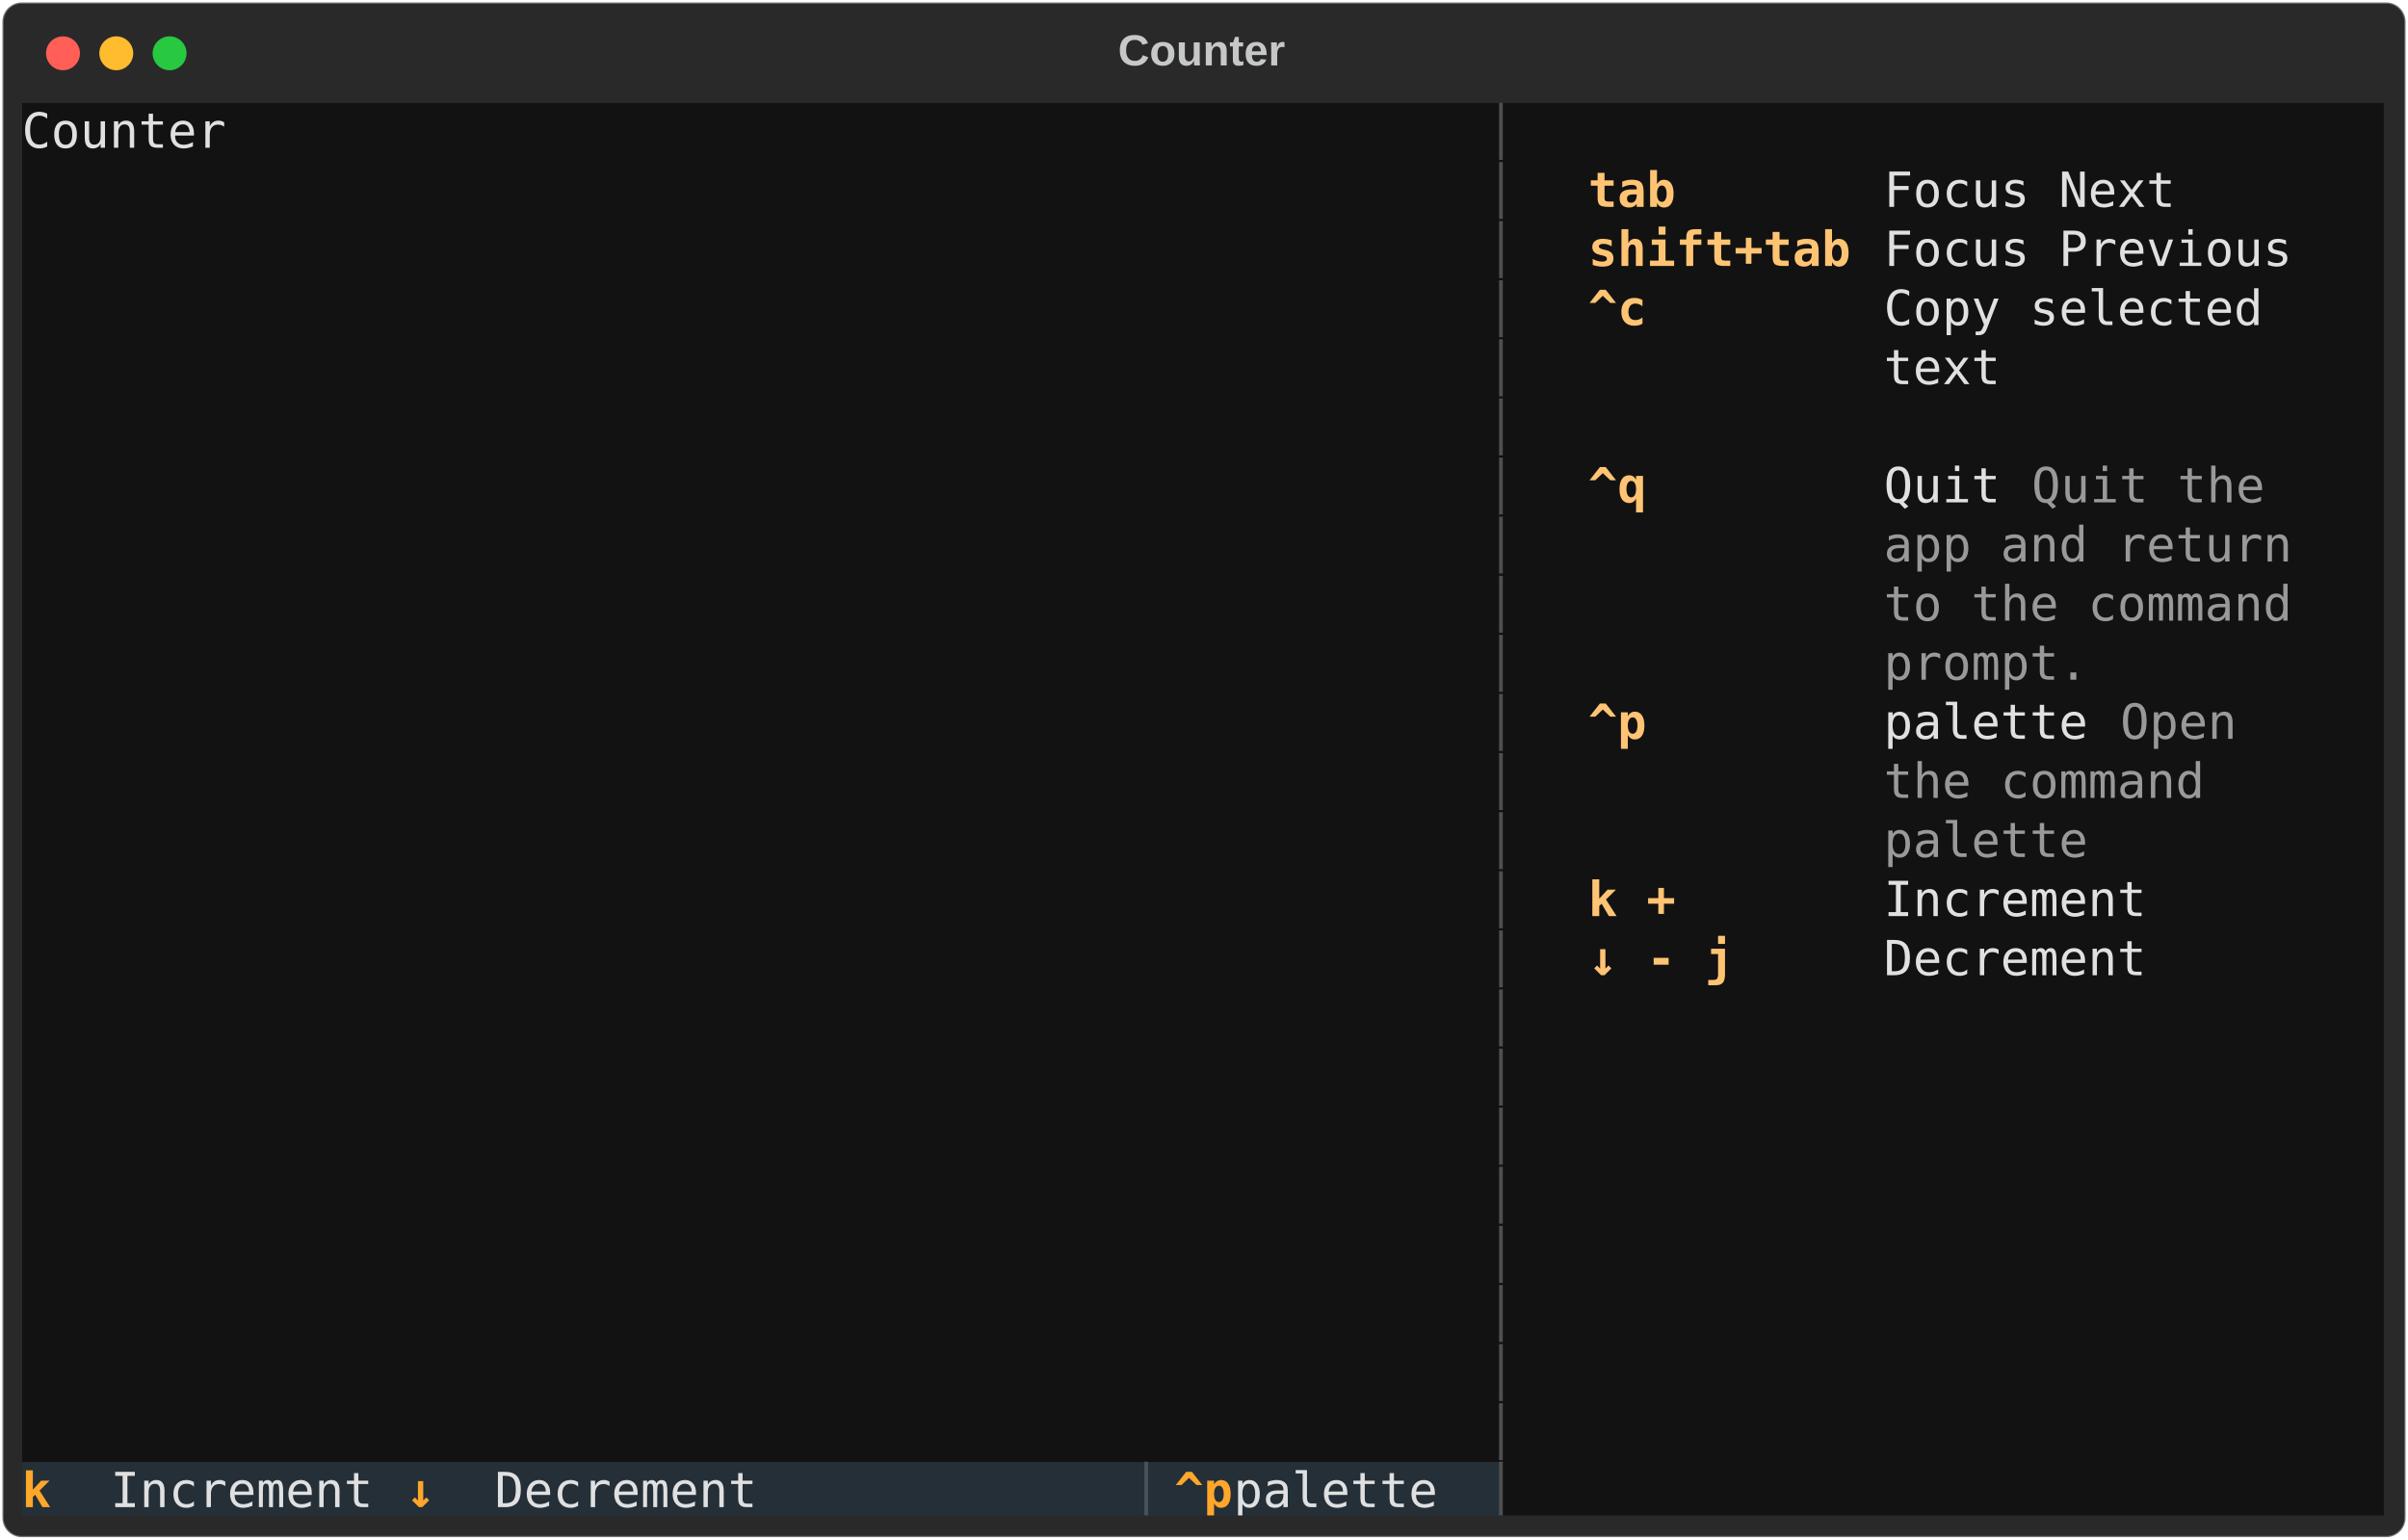
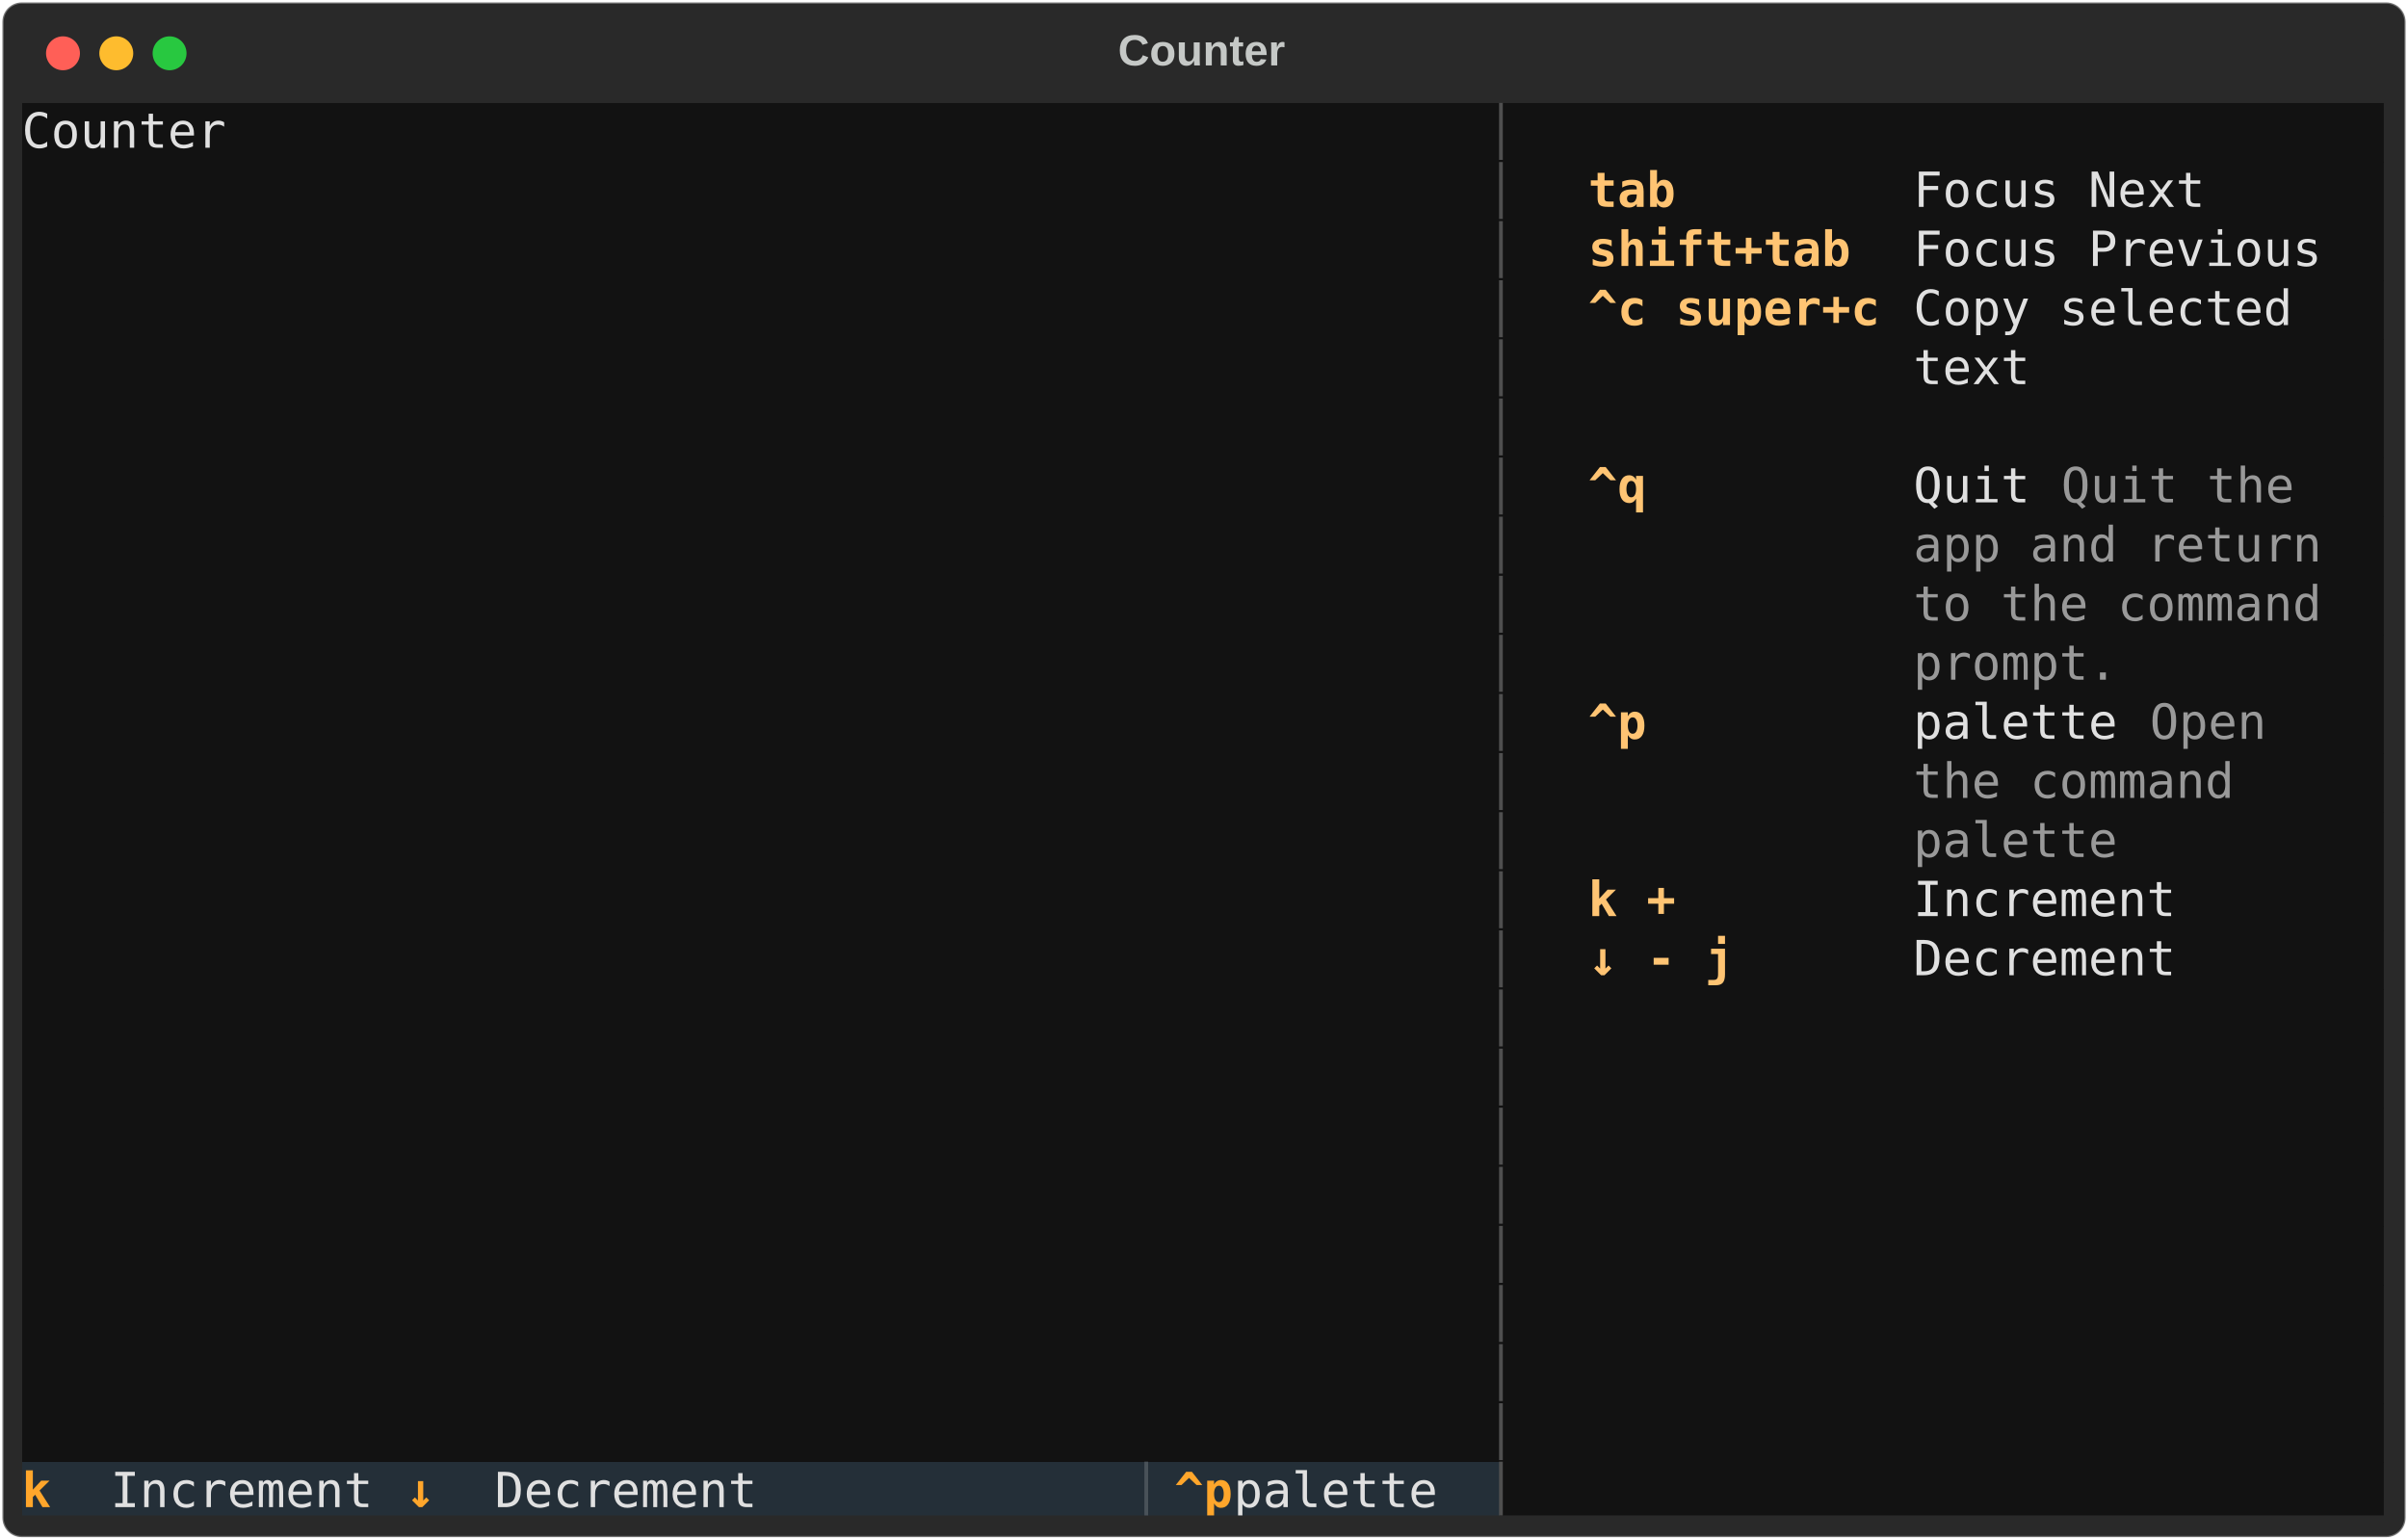
<svg xmlns="http://www.w3.org/2000/svg" class="rich-terminal" viewBox="0 0 994 635.6">
  <style>

    @font-face {
        font-family: "Fira Code";
        src: local("FiraCode-Regular"),
                url("https://cdnjs.cloudflare.com/ajax/libs/firacode/6.2.0/woff2/FiraCode-Regular.woff2") format("woff2"),
                url("https://cdnjs.cloudflare.com/ajax/libs/firacode/6.2.0/woff/FiraCode-Regular.woff") format("woff");
        font-style: normal;
        font-weight: 400;
    }
    @font-face {
        font-family: "Fira Code";
        src: local("FiraCode-Bold"),
                url("https://cdnjs.cloudflare.com/ajax/libs/firacode/6.2.0/woff2/FiraCode-Bold.woff2") format("woff2"),
                url("https://cdnjs.cloudflare.com/ajax/libs/firacode/6.2.0/woff/FiraCode-Bold.woff") format("woff");
        font-style: bold;
        font-weight: 700;
    }

    .terminal-matrix {
        font-family: Fira Code, monospace;
        font-size: 20px;
        line-height: 24.4px;
        font-variant-east-asian: full-width;
    }

    .terminal-title {
        font-size: 18px;
        font-weight: bold;
        font-family: arial;
    }

    .terminal-r1 { fill: #e0e0e0 }
.terminal-r2 { fill: #c5c8c6 }
.terminal-r3 { fill: #4f4f4f }
.terminal-r4 { fill: #121212 }
.terminal-r5 { fill: #ffc473;font-weight: bold }
.terminal-r6 { fill: #999999 }
.terminal-r7 { fill: #ffa62b;font-weight: bold }
.terminal-r8 { fill: #495259 }
    </style>
  <defs>
    <clipPath id="terminal-clip-terminal">
      <rect x="0" y="0" width="975.0" height="584.6" />
    </clipPath>
    <clipPath id="terminal-line-0">
      <rect x="0" y="1.5" width="976" height="24.65" />
    </clipPath>
    <clipPath id="terminal-line-1">
      <rect x="0" y="25.9" width="976" height="24.65" />
    </clipPath>
    <clipPath id="terminal-line-2">
      <rect x="0" y="50.3" width="976" height="24.65" />
    </clipPath>
    <clipPath id="terminal-line-3">
      <rect x="0" y="74.7" width="976" height="24.65" />
    </clipPath>
    <clipPath id="terminal-line-4">
      <rect x="0" y="99.1" width="976" height="24.65" />
    </clipPath>
    <clipPath id="terminal-line-5">
      <rect x="0" y="123.5" width="976" height="24.65" />
    </clipPath>
    <clipPath id="terminal-line-6">
      <rect x="0" y="147.9" width="976" height="24.65" />
    </clipPath>
    <clipPath id="terminal-line-7">
      <rect x="0" y="172.3" width="976" height="24.65" />
    </clipPath>
    <clipPath id="terminal-line-8">
      <rect x="0" y="196.7" width="976" height="24.65" />
    </clipPath>
    <clipPath id="terminal-line-9">
      <rect x="0" y="221.1" width="976" height="24.65" />
    </clipPath>
    <clipPath id="terminal-line-10">
      <rect x="0" y="245.5" width="976" height="24.65" />
    </clipPath>
    <clipPath id="terminal-line-11">
      <rect x="0" y="269.9" width="976" height="24.65" />
    </clipPath>
    <clipPath id="terminal-line-12">
      <rect x="0" y="294.3" width="976" height="24.65" />
    </clipPath>
    <clipPath id="terminal-line-13">
      <rect x="0" y="318.7" width="976" height="24.65" />
    </clipPath>
    <clipPath id="terminal-line-14">
      <rect x="0" y="343.1" width="976" height="24.65" />
    </clipPath>
    <clipPath id="terminal-line-15">
      <rect x="0" y="367.5" width="976" height="24.65" />
    </clipPath>
    <clipPath id="terminal-line-16">
      <rect x="0" y="391.9" width="976" height="24.65" />
    </clipPath>
    <clipPath id="terminal-line-17">
      <rect x="0" y="416.3" width="976" height="24.65" />
    </clipPath>
    <clipPath id="terminal-line-18">
      <rect x="0" y="440.7" width="976" height="24.65" />
    </clipPath>
    <clipPath id="terminal-line-19">
      <rect x="0" y="465.1" width="976" height="24.65" />
    </clipPath>
    <clipPath id="terminal-line-20">
      <rect x="0" y="489.5" width="976" height="24.65" />
    </clipPath>
    <clipPath id="terminal-line-21">
      <rect x="0" y="513.9" width="976" height="24.65" />
    </clipPath>
    <clipPath id="terminal-line-22">
      <rect x="0" y="538.3" width="976" height="24.65" />
    </clipPath>
  </defs>
  <rect fill="#292929" stroke="rgba(255,255,255,0.35)" stroke-width="1" x="1" y="1" width="992" height="633.6" rx="8" />
  <text class="terminal-title" fill="#c5c8c6" text-anchor="middle" x="496" y="27">Counter</text>
  <g transform="translate(26,22)">
    <circle cx="0" cy="0" r="7" fill="#ff5f57" />
    <circle cx="22" cy="0" r="7" fill="#febc2e" />
    <circle cx="44" cy="0" r="7" fill="#28c840" />
  </g>
  <g transform="translate(9, 41)" clip-path="url(#terminal-clip-terminal)">
    <rect fill="#121212" x="0" y="1.5" width="85.4" height="24.65" shape-rendering="crispEdges" />
    <rect fill="#121212" x="85.4" y="1.5" width="524.6" height="24.65" shape-rendering="crispEdges" />
    <rect fill="#121212" x="610" y="1.5" width="12.2" height="24.65" shape-rendering="crispEdges" />
    <rect fill="#121212" x="622.2" y="1.5" width="12.2" height="24.65" shape-rendering="crispEdges" />
    <rect fill="#121212" x="634.4" y="1.5" width="329.4" height="24.65" shape-rendering="crispEdges" />
    <rect fill="#121212" x="963.8" y="1.5" width="12.2" height="24.65" shape-rendering="crispEdges" />
    <rect fill="#121212" x="0" y="25.9" width="610" height="24.65" shape-rendering="crispEdges" />
    <rect fill="#121212" x="610" y="25.9" width="12.2" height="24.65" shape-rendering="crispEdges" />
    <rect fill="#121212" x="622.2" y="25.9" width="12.2" height="24.65" shape-rendering="crispEdges" />
    <rect fill="#121212" x="634.4" y="25.9" width="12.2" height="24.65" shape-rendering="crispEdges" />
-     <rect fill="#121212" x="646.6" y="25.9" width="109.8" height="24.65" shape-rendering="crispEdges" />
-     <rect fill="#121212" x="756.4" y="25.9" width="12.2" height="24.65" shape-rendering="crispEdges" />
-     <rect fill="#121212" x="768.6" y="25.9" width="183" height="24.65" shape-rendering="crispEdges" />
+     <rect fill="#121212" x="646.6" y="25.9" width="122" height="24.65" shape-rendering="crispEdges" />
+     <rect fill="#121212" x="768.6" y="25.9" width="12.2" height="24.65" shape-rendering="crispEdges" />
+     <rect fill="#121212" x="780.8" y="25.9" width="170.8" height="24.65" shape-rendering="crispEdges" />
    <rect fill="#121212" x="951.6" y="25.9" width="12.2" height="24.65" shape-rendering="crispEdges" />
    <rect fill="#121212" x="963.8" y="25.9" width="12.2" height="24.65" shape-rendering="crispEdges" />
    <rect fill="#121212" x="0" y="50.3" width="610" height="24.65" shape-rendering="crispEdges" />
    <rect fill="#121212" x="610" y="50.3" width="12.2" height="24.65" shape-rendering="crispEdges" />
    <rect fill="#121212" x="622.2" y="50.3" width="12.2" height="24.65" shape-rendering="crispEdges" />
    <rect fill="#121212" x="634.4" y="50.3" width="12.2" height="24.65" shape-rendering="crispEdges" />
-     <rect fill="#121212" x="646.6" y="50.3" width="109.8" height="24.65" shape-rendering="crispEdges" />
-     <rect fill="#121212" x="756.4" y="50.3" width="12.2" height="24.65" shape-rendering="crispEdges" />
-     <rect fill="#121212" x="768.6" y="50.3" width="183" height="24.65" shape-rendering="crispEdges" />
+     <rect fill="#121212" x="646.6" y="50.3" width="122" height="24.65" shape-rendering="crispEdges" />
+     <rect fill="#121212" x="768.6" y="50.3" width="12.2" height="24.65" shape-rendering="crispEdges" />
+     <rect fill="#121212" x="780.8" y="50.3" width="170.8" height="24.65" shape-rendering="crispEdges" />
    <rect fill="#121212" x="951.6" y="50.3" width="12.2" height="24.65" shape-rendering="crispEdges" />
    <rect fill="#121212" x="963.8" y="50.3" width="12.2" height="24.65" shape-rendering="crispEdges" />
    <rect fill="#121212" x="0" y="74.7" width="610" height="24.65" shape-rendering="crispEdges" />
    <rect fill="#121212" x="610" y="74.7" width="12.2" height="24.65" shape-rendering="crispEdges" />
    <rect fill="#121212" x="622.2" y="74.7" width="12.2" height="24.65" shape-rendering="crispEdges" />
    <rect fill="#121212" x="634.4" y="74.7" width="12.2" height="24.65" shape-rendering="crispEdges" />
-     <rect fill="#121212" x="646.6" y="74.7" width="109.8" height="24.65" shape-rendering="crispEdges" />
-     <rect fill="#121212" x="756.4" y="74.7" width="12.2" height="24.65" shape-rendering="crispEdges" />
-     <rect fill="#121212" x="768.6" y="74.7" width="183" height="24.65" shape-rendering="crispEdges" />
+     <rect fill="#121212" x="646.6" y="74.7" width="122" height="24.65" shape-rendering="crispEdges" />
+     <rect fill="#121212" x="768.6" y="74.7" width="12.2" height="24.65" shape-rendering="crispEdges" />
+     <rect fill="#121212" x="780.8" y="74.7" width="170.8" height="24.65" shape-rendering="crispEdges" />
    <rect fill="#121212" x="951.6" y="74.7" width="12.2" height="24.65" shape-rendering="crispEdges" />
    <rect fill="#121212" x="963.8" y="74.7" width="12.2" height="24.65" shape-rendering="crispEdges" />
    <rect fill="#121212" x="0" y="99.1" width="610" height="24.65" shape-rendering="crispEdges" />
    <rect fill="#121212" x="610" y="99.1" width="12.2" height="24.65" shape-rendering="crispEdges" />
    <rect fill="#121212" x="622.2" y="99.1" width="12.2" height="24.65" shape-rendering="crispEdges" />
    <rect fill="#121212" x="634.4" y="99.1" width="12.2" height="24.65" shape-rendering="crispEdges" />
-     <rect fill="#121212" x="646.6" y="99.1" width="109.8" height="24.65" shape-rendering="crispEdges" />
-     <rect fill="#121212" x="756.4" y="99.1" width="12.2" height="24.65" shape-rendering="crispEdges" />
-     <rect fill="#121212" x="768.6" y="99.1" width="183" height="24.65" shape-rendering="crispEdges" />
+     <rect fill="#121212" x="646.6" y="99.1" width="122" height="24.65" shape-rendering="crispEdges" />
+     <rect fill="#121212" x="768.6" y="99.1" width="12.2" height="24.65" shape-rendering="crispEdges" />
+     <rect fill="#121212" x="780.8" y="99.1" width="170.8" height="24.65" shape-rendering="crispEdges" />
    <rect fill="#121212" x="951.6" y="99.1" width="12.2" height="24.65" shape-rendering="crispEdges" />
    <rect fill="#121212" x="963.8" y="99.1" width="12.2" height="24.65" shape-rendering="crispEdges" />
    <rect fill="#121212" x="0" y="123.5" width="610" height="24.65" shape-rendering="crispEdges" />
    <rect fill="#121212" x="610" y="123.5" width="12.2" height="24.65" shape-rendering="crispEdges" />
    <rect fill="#121212" x="622.2" y="123.5" width="12.2" height="24.65" shape-rendering="crispEdges" />
    <rect fill="#121212" x="634.4" y="123.5" width="329.4" height="24.65" shape-rendering="crispEdges" />
    <rect fill="#121212" x="963.8" y="123.5" width="12.2" height="24.65" shape-rendering="crispEdges" />
    <rect fill="#121212" x="0" y="147.9" width="610" height="24.65" shape-rendering="crispEdges" />
    <rect fill="#121212" x="610" y="147.9" width="12.2" height="24.65" shape-rendering="crispEdges" />
    <rect fill="#121212" x="622.2" y="147.9" width="12.2" height="24.65" shape-rendering="crispEdges" />
    <rect fill="#121212" x="634.4" y="147.9" width="12.2" height="24.65" shape-rendering="crispEdges" />
-     <rect fill="#121212" x="646.6" y="147.9" width="109.8" height="24.65" shape-rendering="crispEdges" />
-     <rect fill="#121212" x="756.4" y="147.9" width="12.2" height="24.65" shape-rendering="crispEdges" />
-     <rect fill="#121212" x="768.6" y="147.9" width="61" height="24.65" shape-rendering="crispEdges" />
-     <rect fill="#121212" x="829.6" y="147.9" width="109.8" height="24.65" shape-rendering="crispEdges" />
-     <rect fill="#121212" x="939.4" y="147.9" width="12.2" height="24.65" shape-rendering="crispEdges" />
+     <rect fill="#121212" x="646.6" y="147.9" width="122" height="24.65" shape-rendering="crispEdges" />
+     <rect fill="#121212" x="768.6" y="147.9" width="12.2" height="24.65" shape-rendering="crispEdges" />
+     <rect fill="#121212" x="780.8" y="147.9" width="61" height="24.65" shape-rendering="crispEdges" />
+     <rect fill="#121212" x="841.8" y="147.9" width="109.8" height="24.65" shape-rendering="crispEdges" />
    <rect fill="#121212" x="951.6" y="147.9" width="12.2" height="24.65" shape-rendering="crispEdges" />
    <rect fill="#121212" x="963.8" y="147.9" width="12.2" height="24.65" shape-rendering="crispEdges" />
    <rect fill="#121212" x="0" y="172.3" width="610" height="24.65" shape-rendering="crispEdges" />
    <rect fill="#121212" x="610" y="172.3" width="12.2" height="24.65" shape-rendering="crispEdges" />
    <rect fill="#121212" x="622.2" y="172.3" width="12.2" height="24.65" shape-rendering="crispEdges" />
    <rect fill="#121212" x="634.4" y="172.3" width="12.2" height="24.65" shape-rendering="crispEdges" />
-     <rect fill="#121212" x="646.6" y="172.3" width="109.8" height="24.65" shape-rendering="crispEdges" />
-     <rect fill="#121212" x="756.4" y="172.3" width="12.2" height="24.65" shape-rendering="crispEdges" />
-     <rect fill="#121212" x="768.6" y="172.3" width="183" height="24.65" shape-rendering="crispEdges" />
+     <rect fill="#121212" x="646.6" y="172.3" width="122" height="24.65" shape-rendering="crispEdges" />
+     <rect fill="#121212" x="768.6" y="172.3" width="12.2" height="24.65" shape-rendering="crispEdges" />
+     <rect fill="#121212" x="780.8" y="172.3" width="170.8" height="24.65" shape-rendering="crispEdges" />
    <rect fill="#121212" x="951.6" y="172.3" width="12.2" height="24.65" shape-rendering="crispEdges" />
    <rect fill="#121212" x="963.8" y="172.3" width="12.2" height="24.65" shape-rendering="crispEdges" />
    <rect fill="#121212" x="0" y="196.7" width="610" height="24.65" shape-rendering="crispEdges" />
    <rect fill="#121212" x="610" y="196.7" width="12.2" height="24.65" shape-rendering="crispEdges" />
    <rect fill="#121212" x="622.2" y="196.7" width="12.2" height="24.65" shape-rendering="crispEdges" />
    <rect fill="#121212" x="634.4" y="196.7" width="12.2" height="24.65" shape-rendering="crispEdges" />
-     <rect fill="#121212" x="646.6" y="196.7" width="109.8" height="24.65" shape-rendering="crispEdges" />
-     <rect fill="#121212" x="756.4" y="196.7" width="12.2" height="24.65" shape-rendering="crispEdges" />
-     <rect fill="#121212" x="768.6" y="196.7" width="183" height="24.65" shape-rendering="crispEdges" />
+     <rect fill="#121212" x="646.6" y="196.7" width="122" height="24.65" shape-rendering="crispEdges" />
+     <rect fill="#121212" x="768.6" y="196.7" width="12.2" height="24.65" shape-rendering="crispEdges" />
+     <rect fill="#121212" x="780.8" y="196.7" width="170.8" height="24.65" shape-rendering="crispEdges" />
    <rect fill="#121212" x="951.6" y="196.7" width="12.2" height="24.65" shape-rendering="crispEdges" />
    <rect fill="#121212" x="963.8" y="196.7" width="12.2" height="24.65" shape-rendering="crispEdges" />
    <rect fill="#121212" x="0" y="221.1" width="610" height="24.65" shape-rendering="crispEdges" />
    <rect fill="#121212" x="610" y="221.1" width="12.2" height="24.65" shape-rendering="crispEdges" />
    <rect fill="#121212" x="622.2" y="221.1" width="12.2" height="24.65" shape-rendering="crispEdges" />
    <rect fill="#121212" x="634.4" y="221.1" width="12.2" height="24.65" shape-rendering="crispEdges" />
-     <rect fill="#121212" x="646.6" y="221.1" width="109.8" height="24.65" shape-rendering="crispEdges" />
-     <rect fill="#121212" x="756.4" y="221.1" width="12.2" height="24.65" shape-rendering="crispEdges" />
-     <rect fill="#121212" x="768.6" y="221.1" width="85.4" height="24.65" shape-rendering="crispEdges" />
-     <rect fill="#121212" x="854" y="221.1" width="97.6" height="24.65" shape-rendering="crispEdges" />
+     <rect fill="#121212" x="646.6" y="221.1" width="122" height="24.65" shape-rendering="crispEdges" />
+     <rect fill="#121212" x="768.6" y="221.1" width="12.2" height="24.65" shape-rendering="crispEdges" />
+     <rect fill="#121212" x="780.8" y="221.1" width="85.4" height="24.65" shape-rendering="crispEdges" />
+     <rect fill="#121212" x="866.2" y="221.1" width="85.4" height="24.65" shape-rendering="crispEdges" />
    <rect fill="#121212" x="951.6" y="221.1" width="12.2" height="24.65" shape-rendering="crispEdges" />
    <rect fill="#121212" x="963.8" y="221.1" width="12.2" height="24.65" shape-rendering="crispEdges" />
    <rect fill="#121212" x="0" y="245.5" width="610" height="24.65" shape-rendering="crispEdges" />
    <rect fill="#121212" x="610" y="245.5" width="12.2" height="24.65" shape-rendering="crispEdges" />
    <rect fill="#121212" x="622.2" y="245.5" width="12.2" height="24.65" shape-rendering="crispEdges" />
    <rect fill="#121212" x="634.4" y="245.5" width="12.2" height="24.65" shape-rendering="crispEdges" />
-     <rect fill="#121212" x="646.6" y="245.5" width="109.8" height="24.65" shape-rendering="crispEdges" />
-     <rect fill="#121212" x="756.4" y="245.5" width="12.2" height="24.65" shape-rendering="crispEdges" />
-     <rect fill="#121212" x="768.6" y="245.5" width="97.6" height="24.65" shape-rendering="crispEdges" />
-     <rect fill="#121212" x="866.2" y="245.5" width="61" height="24.65" shape-rendering="crispEdges" />
-     <rect fill="#121212" x="927.2" y="245.5" width="24.4" height="24.65" shape-rendering="crispEdges" />
+     <rect fill="#121212" x="646.6" y="245.5" width="122" height="24.65" shape-rendering="crispEdges" />
+     <rect fill="#121212" x="768.6" y="245.5" width="12.2" height="24.65" shape-rendering="crispEdges" />
+     <rect fill="#121212" x="780.8" y="245.5" width="97.6" height="24.65" shape-rendering="crispEdges" />
+     <rect fill="#121212" x="878.4" y="245.5" width="61" height="24.65" shape-rendering="crispEdges" />
+     <rect fill="#121212" x="939.4" y="245.5" width="12.2" height="24.65" shape-rendering="crispEdges" />
    <rect fill="#121212" x="951.6" y="245.5" width="12.2" height="24.65" shape-rendering="crispEdges" />
    <rect fill="#121212" x="963.8" y="245.5" width="12.2" height="24.65" shape-rendering="crispEdges" />
    <rect fill="#121212" x="0" y="269.9" width="610" height="24.65" shape-rendering="crispEdges" />
    <rect fill="#121212" x="610" y="269.9" width="12.2" height="24.65" shape-rendering="crispEdges" />
    <rect fill="#121212" x="622.2" y="269.9" width="12.2" height="24.65" shape-rendering="crispEdges" />
    <rect fill="#121212" x="634.4" y="269.9" width="12.2" height="24.65" shape-rendering="crispEdges" />
-     <rect fill="#121212" x="646.6" y="269.9" width="109.8" height="24.65" shape-rendering="crispEdges" />
-     <rect fill="#121212" x="756.4" y="269.9" width="12.2" height="24.65" shape-rendering="crispEdges" />
-     <rect fill="#121212" x="768.6" y="269.9" width="146.4" height="24.65" shape-rendering="crispEdges" />
-     <rect fill="#121212" x="915" y="269.9" width="36.6" height="24.65" shape-rendering="crispEdges" />
+     <rect fill="#121212" x="646.6" y="269.9" width="122" height="24.65" shape-rendering="crispEdges" />
+     <rect fill="#121212" x="768.6" y="269.9" width="12.2" height="24.65" shape-rendering="crispEdges" />
+     <rect fill="#121212" x="780.8" y="269.9" width="146.4" height="24.65" shape-rendering="crispEdges" />
+     <rect fill="#121212" x="927.2" y="269.9" width="24.4" height="24.65" shape-rendering="crispEdges" />
    <rect fill="#121212" x="951.6" y="269.9" width="12.2" height="24.65" shape-rendering="crispEdges" />
    <rect fill="#121212" x="963.8" y="269.9" width="12.2" height="24.65" shape-rendering="crispEdges" />
    <rect fill="#121212" x="0" y="294.3" width="610" height="24.65" shape-rendering="crispEdges" />
    <rect fill="#121212" x="610" y="294.3" width="12.2" height="24.65" shape-rendering="crispEdges" />
    <rect fill="#121212" x="622.2" y="294.3" width="12.2" height="24.65" shape-rendering="crispEdges" />
    <rect fill="#121212" x="634.4" y="294.3" width="12.2" height="24.65" shape-rendering="crispEdges" />
-     <rect fill="#121212" x="646.6" y="294.3" width="109.8" height="24.65" shape-rendering="crispEdges" />
-     <rect fill="#121212" x="756.4" y="294.3" width="12.2" height="24.65" shape-rendering="crispEdges" />
-     <rect fill="#121212" x="768.6" y="294.3" width="85.4" height="24.65" shape-rendering="crispEdges" />
-     <rect fill="#121212" x="854" y="294.3" width="97.6" height="24.65" shape-rendering="crispEdges" />
+     <rect fill="#121212" x="646.6" y="294.3" width="122" height="24.65" shape-rendering="crispEdges" />
+     <rect fill="#121212" x="768.6" y="294.3" width="12.2" height="24.65" shape-rendering="crispEdges" />
+     <rect fill="#121212" x="780.8" y="294.3" width="85.4" height="24.65" shape-rendering="crispEdges" />
+     <rect fill="#121212" x="866.2" y="294.3" width="85.4" height="24.65" shape-rendering="crispEdges" />
    <rect fill="#121212" x="951.6" y="294.3" width="12.2" height="24.65" shape-rendering="crispEdges" />
    <rect fill="#121212" x="963.8" y="294.3" width="12.2" height="24.65" shape-rendering="crispEdges" />
    <rect fill="#121212" x="0" y="318.7" width="610" height="24.65" shape-rendering="crispEdges" />
    <rect fill="#121212" x="610" y="318.7" width="12.2" height="24.65" shape-rendering="crispEdges" />
    <rect fill="#121212" x="622.2" y="318.7" width="12.2" height="24.65" shape-rendering="crispEdges" />
    <rect fill="#121212" x="634.4" y="318.7" width="12.2" height="24.65" shape-rendering="crispEdges" />
-     <rect fill="#121212" x="646.6" y="318.7" width="109.8" height="24.65" shape-rendering="crispEdges" />
-     <rect fill="#121212" x="756.4" y="318.7" width="12.2" height="24.65" shape-rendering="crispEdges" />
-     <rect fill="#121212" x="768.6" y="318.7" width="183" height="24.65" shape-rendering="crispEdges" />
+     <rect fill="#121212" x="646.6" y="318.7" width="122" height="24.65" shape-rendering="crispEdges" />
+     <rect fill="#121212" x="768.6" y="318.7" width="12.2" height="24.65" shape-rendering="crispEdges" />
+     <rect fill="#121212" x="780.8" y="318.7" width="170.8" height="24.65" shape-rendering="crispEdges" />
    <rect fill="#121212" x="951.6" y="318.7" width="12.2" height="24.65" shape-rendering="crispEdges" />
    <rect fill="#121212" x="963.8" y="318.7" width="12.2" height="24.65" shape-rendering="crispEdges" />
    <rect fill="#121212" x="0" y="343.1" width="610" height="24.65" shape-rendering="crispEdges" />
    <rect fill="#121212" x="610" y="343.1" width="12.2" height="24.65" shape-rendering="crispEdges" />
    <rect fill="#121212" x="622.2" y="343.1" width="12.2" height="24.65" shape-rendering="crispEdges" />
    <rect fill="#121212" x="634.4" y="343.1" width="12.2" height="24.65" shape-rendering="crispEdges" />
-     <rect fill="#121212" x="646.6" y="343.1" width="109.8" height="24.65" shape-rendering="crispEdges" />
-     <rect fill="#121212" x="756.4" y="343.1" width="12.2" height="24.65" shape-rendering="crispEdges" />
-     <rect fill="#121212" x="768.6" y="343.1" width="183" height="24.65" shape-rendering="crispEdges" />
+     <rect fill="#121212" x="646.6" y="343.1" width="122" height="24.65" shape-rendering="crispEdges" />
+     <rect fill="#121212" x="768.6" y="343.1" width="12.2" height="24.65" shape-rendering="crispEdges" />
+     <rect fill="#121212" x="780.8" y="343.1" width="170.8" height="24.65" shape-rendering="crispEdges" />
    <rect fill="#121212" x="951.6" y="343.1" width="12.2" height="24.65" shape-rendering="crispEdges" />
    <rect fill="#121212" x="963.8" y="343.1" width="12.2" height="24.65" shape-rendering="crispEdges" />
    <rect fill="#121212" x="0" y="367.5" width="610" height="24.65" shape-rendering="crispEdges" />
    <rect fill="#121212" x="610" y="367.5" width="12.2" height="24.65" shape-rendering="crispEdges" />
    <rect fill="#121212" x="622.2" y="367.5" width="12.2" height="24.65" shape-rendering="crispEdges" />
    <rect fill="#121212" x="634.4" y="367.5" width="329.4" height="24.65" shape-rendering="crispEdges" />
    <rect fill="#121212" x="963.8" y="367.5" width="12.2" height="24.65" shape-rendering="crispEdges" />
    <rect fill="#121212" x="0" y="391.9" width="610" height="24.65" shape-rendering="crispEdges" />
    <rect fill="#121212" x="610" y="391.9" width="12.2" height="24.65" shape-rendering="crispEdges" />
    <rect fill="#121212" x="622.2" y="391.9" width="353.8" height="24.65" shape-rendering="crispEdges" />
    <rect fill="#121212" x="0" y="416.3" width="610" height="24.65" shape-rendering="crispEdges" />
    <rect fill="#121212" x="610" y="416.3" width="12.2" height="24.65" shape-rendering="crispEdges" />
    <rect fill="#121212" x="622.2" y="416.3" width="353.8" height="24.65" shape-rendering="crispEdges" />
    <rect fill="#121212" x="0" y="440.7" width="610" height="24.65" shape-rendering="crispEdges" />
    <rect fill="#121212" x="610" y="440.7" width="12.2" height="24.65" shape-rendering="crispEdges" />
    <rect fill="#121212" x="622.2" y="440.7" width="353.8" height="24.65" shape-rendering="crispEdges" />
    <rect fill="#121212" x="0" y="465.1" width="610" height="24.65" shape-rendering="crispEdges" />
    <rect fill="#121212" x="610" y="465.1" width="12.2" height="24.65" shape-rendering="crispEdges" />
    <rect fill="#121212" x="622.2" y="465.1" width="353.8" height="24.65" shape-rendering="crispEdges" />
    <rect fill="#121212" x="0" y="489.5" width="610" height="24.65" shape-rendering="crispEdges" />
    <rect fill="#121212" x="610" y="489.5" width="12.2" height="24.65" shape-rendering="crispEdges" />
    <rect fill="#121212" x="622.2" y="489.5" width="353.8" height="24.65" shape-rendering="crispEdges" />
    <rect fill="#121212" x="0" y="513.9" width="610" height="24.65" shape-rendering="crispEdges" />
    <rect fill="#121212" x="610" y="513.9" width="12.2" height="24.65" shape-rendering="crispEdges" />
    <rect fill="#121212" x="622.2" y="513.9" width="353.8" height="24.65" shape-rendering="crispEdges" />
    <rect fill="#121212" x="0" y="538.3" width="610" height="24.65" shape-rendering="crispEdges" />
    <rect fill="#121212" x="610" y="538.3" width="12.2" height="24.65" shape-rendering="crispEdges" />
    <rect fill="#121212" x="622.2" y="538.3" width="353.8" height="24.65" shape-rendering="crispEdges" />
    <rect fill="#242f38" x="0" y="562.7" width="36.6" height="24.65" shape-rendering="crispEdges" />
    <rect fill="#242f38" x="36.6" y="562.7" width="122" height="24.65" shape-rendering="crispEdges" />
    <rect fill="#242f38" x="158.6" y="562.7" width="36.6" height="24.65" shape-rendering="crispEdges" />
    <rect fill="#242f38" x="195.2" y="562.7" width="122" height="24.65" shape-rendering="crispEdges" />
    <rect fill="#242f38" x="317.2" y="562.7" width="146.4" height="24.65" shape-rendering="crispEdges" />
    <rect fill="#242f38" x="463.6" y="562.7" width="12.2" height="24.65" shape-rendering="crispEdges" />
    <rect fill="#242f38" x="475.8" y="562.7" width="24.4" height="24.65" shape-rendering="crispEdges" />
    <rect fill="#242f38" x="500.2" y="562.7" width="97.6" height="24.65" shape-rendering="crispEdges" />
    <rect fill="#242f38" x="597.8" y="562.7" width="12.2" height="24.65" shape-rendering="crispEdges" />
    <rect fill="#121212" x="610" y="562.7" width="12.2" height="24.65" shape-rendering="crispEdges" />
    <rect fill="#121212" x="622.2" y="562.7" width="353.8" height="24.65" shape-rendering="crispEdges" />
    <g class="terminal-matrix">
      <text class="terminal-r1" x="0" y="20" textLength="85.4" clip-path="url(#terminal-line-0)">Counter</text>
      <text class="terminal-r3" x="610" y="20" textLength="12.2" clip-path="url(#terminal-line-0)">▏</text>
      <text class="terminal-r2" x="976" y="20" textLength="12.2" clip-path="url(#terminal-line-0)">
</text>
      <text class="terminal-r3" x="610" y="44.4" textLength="12.2" clip-path="url(#terminal-line-1)">▏</text>
-       <text class="terminal-r5" x="646.6" y="44.4" textLength="109.8" clip-path="url(#terminal-line-1)">      tab</text>
-       <text class="terminal-r1" x="768.6" y="44.4" textLength="183" clip-path="url(#terminal-line-1)">Focus Next     </text>
+       <text class="terminal-r5" x="646.6" y="44.4" textLength="122" clip-path="url(#terminal-line-1)">       tab</text>
+       <text class="terminal-r1" x="780.8" y="44.4" textLength="170.8" clip-path="url(#terminal-line-1)">Focus Next    </text>
      <text class="terminal-r2" x="976" y="44.4" textLength="12.2" clip-path="url(#terminal-line-1)">
</text>
      <text class="terminal-r3" x="610" y="68.8" textLength="12.2" clip-path="url(#terminal-line-2)">▏</text>
-       <text class="terminal-r5" x="646.6" y="68.8" textLength="109.8" clip-path="url(#terminal-line-2)">shift+tab</text>
-       <text class="terminal-r1" x="768.6" y="68.8" textLength="183" clip-path="url(#terminal-line-2)">Focus Previous </text>
+       <text class="terminal-r5" x="646.6" y="68.8" textLength="122" clip-path="url(#terminal-line-2)"> shift+tab</text>
+       <text class="terminal-r1" x="780.8" y="68.8" textLength="170.8" clip-path="url(#terminal-line-2)">Focus Previous</text>
      <text class="terminal-r2" x="976" y="68.8" textLength="12.2" clip-path="url(#terminal-line-2)">
</text>
      <text class="terminal-r3" x="610" y="93.2" textLength="12.2" clip-path="url(#terminal-line-3)">▏</text>
-       <text class="terminal-r5" x="646.6" y="93.2" textLength="109.8" clip-path="url(#terminal-line-3)">       ^c</text>
-       <text class="terminal-r1" x="768.6" y="93.2" textLength="183" clip-path="url(#terminal-line-3)">Copy selected  </text>
+       <text class="terminal-r5" x="646.6" y="93.2" textLength="122" clip-path="url(#terminal-line-3)">^c super+c</text>
+       <text class="terminal-r1" x="780.8" y="93.2" textLength="170.8" clip-path="url(#terminal-line-3)">Copy selected </text>
      <text class="terminal-r2" x="976" y="93.2" textLength="12.2" clip-path="url(#terminal-line-3)">
</text>
      <text class="terminal-r3" x="610" y="117.6" textLength="12.2" clip-path="url(#terminal-line-4)">▏</text>
-       <text class="terminal-r1" x="768.6" y="117.6" textLength="183" clip-path="url(#terminal-line-4)">text           </text>
+       <text class="terminal-r1" x="780.8" y="117.6" textLength="170.8" clip-path="url(#terminal-line-4)">text          </text>
      <text class="terminal-r2" x="976" y="117.6" textLength="12.2" clip-path="url(#terminal-line-4)">
</text>
      <text class="terminal-r3" x="610" y="142" textLength="12.2" clip-path="url(#terminal-line-5)">▏</text>
      <text class="terminal-r2" x="976" y="142" textLength="12.2" clip-path="url(#terminal-line-5)">
</text>
      <text class="terminal-r3" x="610" y="166.4" textLength="12.2" clip-path="url(#terminal-line-6)">▏</text>
-       <text class="terminal-r5" x="646.6" y="166.4" textLength="109.8" clip-path="url(#terminal-line-6)">       ^q</text>
-       <text class="terminal-r1" x="768.6" y="166.4" textLength="61" clip-path="url(#terminal-line-6)">Quit </text>
-       <text class="terminal-r6" x="829.6" y="166.4" textLength="109.8" clip-path="url(#terminal-line-6)">Quit the </text>
+       <text class="terminal-r5" x="646.6" y="166.4" textLength="122" clip-path="url(#terminal-line-6)">        ^q</text>
+       <text class="terminal-r1" x="780.8" y="166.4" textLength="61" clip-path="url(#terminal-line-6)">Quit </text>
+       <text class="terminal-r6" x="841.8" y="166.4" textLength="109.8" clip-path="url(#terminal-line-6)">Quit the </text>
      <text class="terminal-r2" x="976" y="166.4" textLength="12.2" clip-path="url(#terminal-line-6)">
</text>
      <text class="terminal-r3" x="610" y="190.8" textLength="12.2" clip-path="url(#terminal-line-7)">▏</text>
-       <text class="terminal-r6" x="768.6" y="190.8" textLength="183" clip-path="url(#terminal-line-7)">app and return </text>
+       <text class="terminal-r6" x="780.8" y="190.8" textLength="170.8" clip-path="url(#terminal-line-7)">app and return</text>
      <text class="terminal-r2" x="976" y="190.8" textLength="12.2" clip-path="url(#terminal-line-7)">
</text>
      <text class="terminal-r3" x="610" y="215.2" textLength="12.2" clip-path="url(#terminal-line-8)">▏</text>
-       <text class="terminal-r6" x="768.6" y="215.2" textLength="183" clip-path="url(#terminal-line-8)">to the command </text>
+       <text class="terminal-r6" x="780.8" y="215.2" textLength="170.8" clip-path="url(#terminal-line-8)">to the command</text>
      <text class="terminal-r2" x="976" y="215.2" textLength="12.2" clip-path="url(#terminal-line-8)">
</text>
      <text class="terminal-r3" x="610" y="239.6" textLength="12.2" clip-path="url(#terminal-line-9)">▏</text>
-       <text class="terminal-r6" x="768.6" y="239.6" textLength="85.4" clip-path="url(#terminal-line-9)">prompt.</text>
+       <text class="terminal-r6" x="780.8" y="239.6" textLength="85.4" clip-path="url(#terminal-line-9)">prompt.</text>
      <text class="terminal-r2" x="976" y="239.6" textLength="12.2" clip-path="url(#terminal-line-9)">
</text>
      <text class="terminal-r3" x="610" y="264" textLength="12.2" clip-path="url(#terminal-line-10)">▏</text>
-       <text class="terminal-r5" x="646.6" y="264" textLength="109.8" clip-path="url(#terminal-line-10)">       ^p</text>
-       <text class="terminal-r1" x="768.6" y="264" textLength="97.6" clip-path="url(#terminal-line-10)">palette </text>
-       <text class="terminal-r6" x="866.2" y="264" textLength="61" clip-path="url(#terminal-line-10)">Open </text>
+       <text class="terminal-r5" x="646.6" y="264" textLength="122" clip-path="url(#terminal-line-10)">        ^p</text>
+       <text class="terminal-r1" x="780.8" y="264" textLength="97.6" clip-path="url(#terminal-line-10)">palette </text>
+       <text class="terminal-r6" x="878.4" y="264" textLength="61" clip-path="url(#terminal-line-10)">Open </text>
      <text class="terminal-r2" x="976" y="264" textLength="12.2" clip-path="url(#terminal-line-10)">
</text>
      <text class="terminal-r3" x="610" y="288.4" textLength="12.2" clip-path="url(#terminal-line-11)">▏</text>
-       <text class="terminal-r6" x="768.6" y="288.4" textLength="146.4" clip-path="url(#terminal-line-11)">the command </text>
+       <text class="terminal-r6" x="780.8" y="288.4" textLength="146.4" clip-path="url(#terminal-line-11)">the command </text>
      <text class="terminal-r2" x="976" y="288.4" textLength="12.2" clip-path="url(#terminal-line-11)">
</text>
      <text class="terminal-r3" x="610" y="312.8" textLength="12.2" clip-path="url(#terminal-line-12)">▏</text>
-       <text class="terminal-r6" x="768.6" y="312.8" textLength="85.4" clip-path="url(#terminal-line-12)">palette</text>
+       <text class="terminal-r6" x="780.8" y="312.8" textLength="85.4" clip-path="url(#terminal-line-12)">palette</text>
      <text class="terminal-r2" x="976" y="312.8" textLength="12.2" clip-path="url(#terminal-line-12)">
</text>
      <text class="terminal-r3" x="610" y="337.2" textLength="12.2" clip-path="url(#terminal-line-13)">▏</text>
-       <text class="terminal-r5" x="646.6" y="337.2" textLength="109.8" clip-path="url(#terminal-line-13)">      k +</text>
-       <text class="terminal-r1" x="768.6" y="337.2" textLength="183" clip-path="url(#terminal-line-13)">Increment      </text>
+       <text class="terminal-r5" x="646.6" y="337.2" textLength="122" clip-path="url(#terminal-line-13)">       k +</text>
+       <text class="terminal-r1" x="780.8" y="337.2" textLength="170.8" clip-path="url(#terminal-line-13)">Increment     </text>
      <text class="terminal-r2" x="976" y="337.2" textLength="12.2" clip-path="url(#terminal-line-13)">
</text>
      <text class="terminal-r3" x="610" y="361.6" textLength="12.2" clip-path="url(#terminal-line-14)">▏</text>
-       <text class="terminal-r5" x="646.6" y="361.6" textLength="109.8" clip-path="url(#terminal-line-14)">    ↓ - j</text>
-       <text class="terminal-r1" x="768.6" y="361.6" textLength="183" clip-path="url(#terminal-line-14)">Decrement      </text>
+       <text class="terminal-r5" x="646.6" y="361.6" textLength="122" clip-path="url(#terminal-line-14)">     ↓ - j</text>
+       <text class="terminal-r1" x="780.8" y="361.6" textLength="170.8" clip-path="url(#terminal-line-14)">Decrement     </text>
      <text class="terminal-r2" x="976" y="361.6" textLength="12.2" clip-path="url(#terminal-line-14)">
</text>
      <text class="terminal-r3" x="610" y="386" textLength="12.2" clip-path="url(#terminal-line-15)">▏</text>
      <text class="terminal-r2" x="976" y="386" textLength="12.2" clip-path="url(#terminal-line-15)">
</text>
      <text class="terminal-r3" x="610" y="410.4" textLength="12.2" clip-path="url(#terminal-line-16)">▏</text>
      <text class="terminal-r2" x="976" y="410.4" textLength="12.2" clip-path="url(#terminal-line-16)">
</text>
      <text class="terminal-r3" x="610" y="434.8" textLength="12.2" clip-path="url(#terminal-line-17)">▏</text>
      <text class="terminal-r2" x="976" y="434.8" textLength="12.2" clip-path="url(#terminal-line-17)">
</text>
      <text class="terminal-r3" x="610" y="459.2" textLength="12.2" clip-path="url(#terminal-line-18)">▏</text>
      <text class="terminal-r2" x="976" y="459.2" textLength="12.2" clip-path="url(#terminal-line-18)">
</text>
      <text class="terminal-r3" x="610" y="483.6" textLength="12.2" clip-path="url(#terminal-line-19)">▏</text>
      <text class="terminal-r2" x="976" y="483.6" textLength="12.2" clip-path="url(#terminal-line-19)">
</text>
      <text class="terminal-r3" x="610" y="508" textLength="12.2" clip-path="url(#terminal-line-20)">▏</text>
      <text class="terminal-r2" x="976" y="508" textLength="12.2" clip-path="url(#terminal-line-20)">
</text>
      <text class="terminal-r3" x="610" y="532.4" textLength="12.2" clip-path="url(#terminal-line-21)">▏</text>
      <text class="terminal-r2" x="976" y="532.4" textLength="12.2" clip-path="url(#terminal-line-21)">
</text>
      <text class="terminal-r3" x="610" y="556.8" textLength="12.2" clip-path="url(#terminal-line-22)">▏</text>
      <text class="terminal-r2" x="976" y="556.8" textLength="12.2" clip-path="url(#terminal-line-22)">
</text>
      <text class="terminal-r7" x="0" y="581.2" textLength="36.6" clip-path="url(#terminal-line-23)"> k </text>
      <text class="terminal-r1" x="36.6" y="581.2" textLength="122" clip-path="url(#terminal-line-23)">Increment </text>
      <text class="terminal-r7" x="158.6" y="581.2" textLength="36.6" clip-path="url(#terminal-line-23)"> ↓ </text>
      <text class="terminal-r1" x="195.2" y="581.2" textLength="122" clip-path="url(#terminal-line-23)">Decrement </text>
      <text class="terminal-r8" x="463.6" y="581.2" textLength="12.2" clip-path="url(#terminal-line-23)">▏</text>
      <text class="terminal-r7" x="475.8" y="581.2" textLength="24.4" clip-path="url(#terminal-line-23)">^p</text>
      <text class="terminal-r1" x="500.2" y="581.2" textLength="97.6" clip-path="url(#terminal-line-23)"> palette</text>
      <text class="terminal-r3" x="610" y="581.2" textLength="12.2" clip-path="url(#terminal-line-23)">▏</text>
    </g>
  </g>
</svg>
